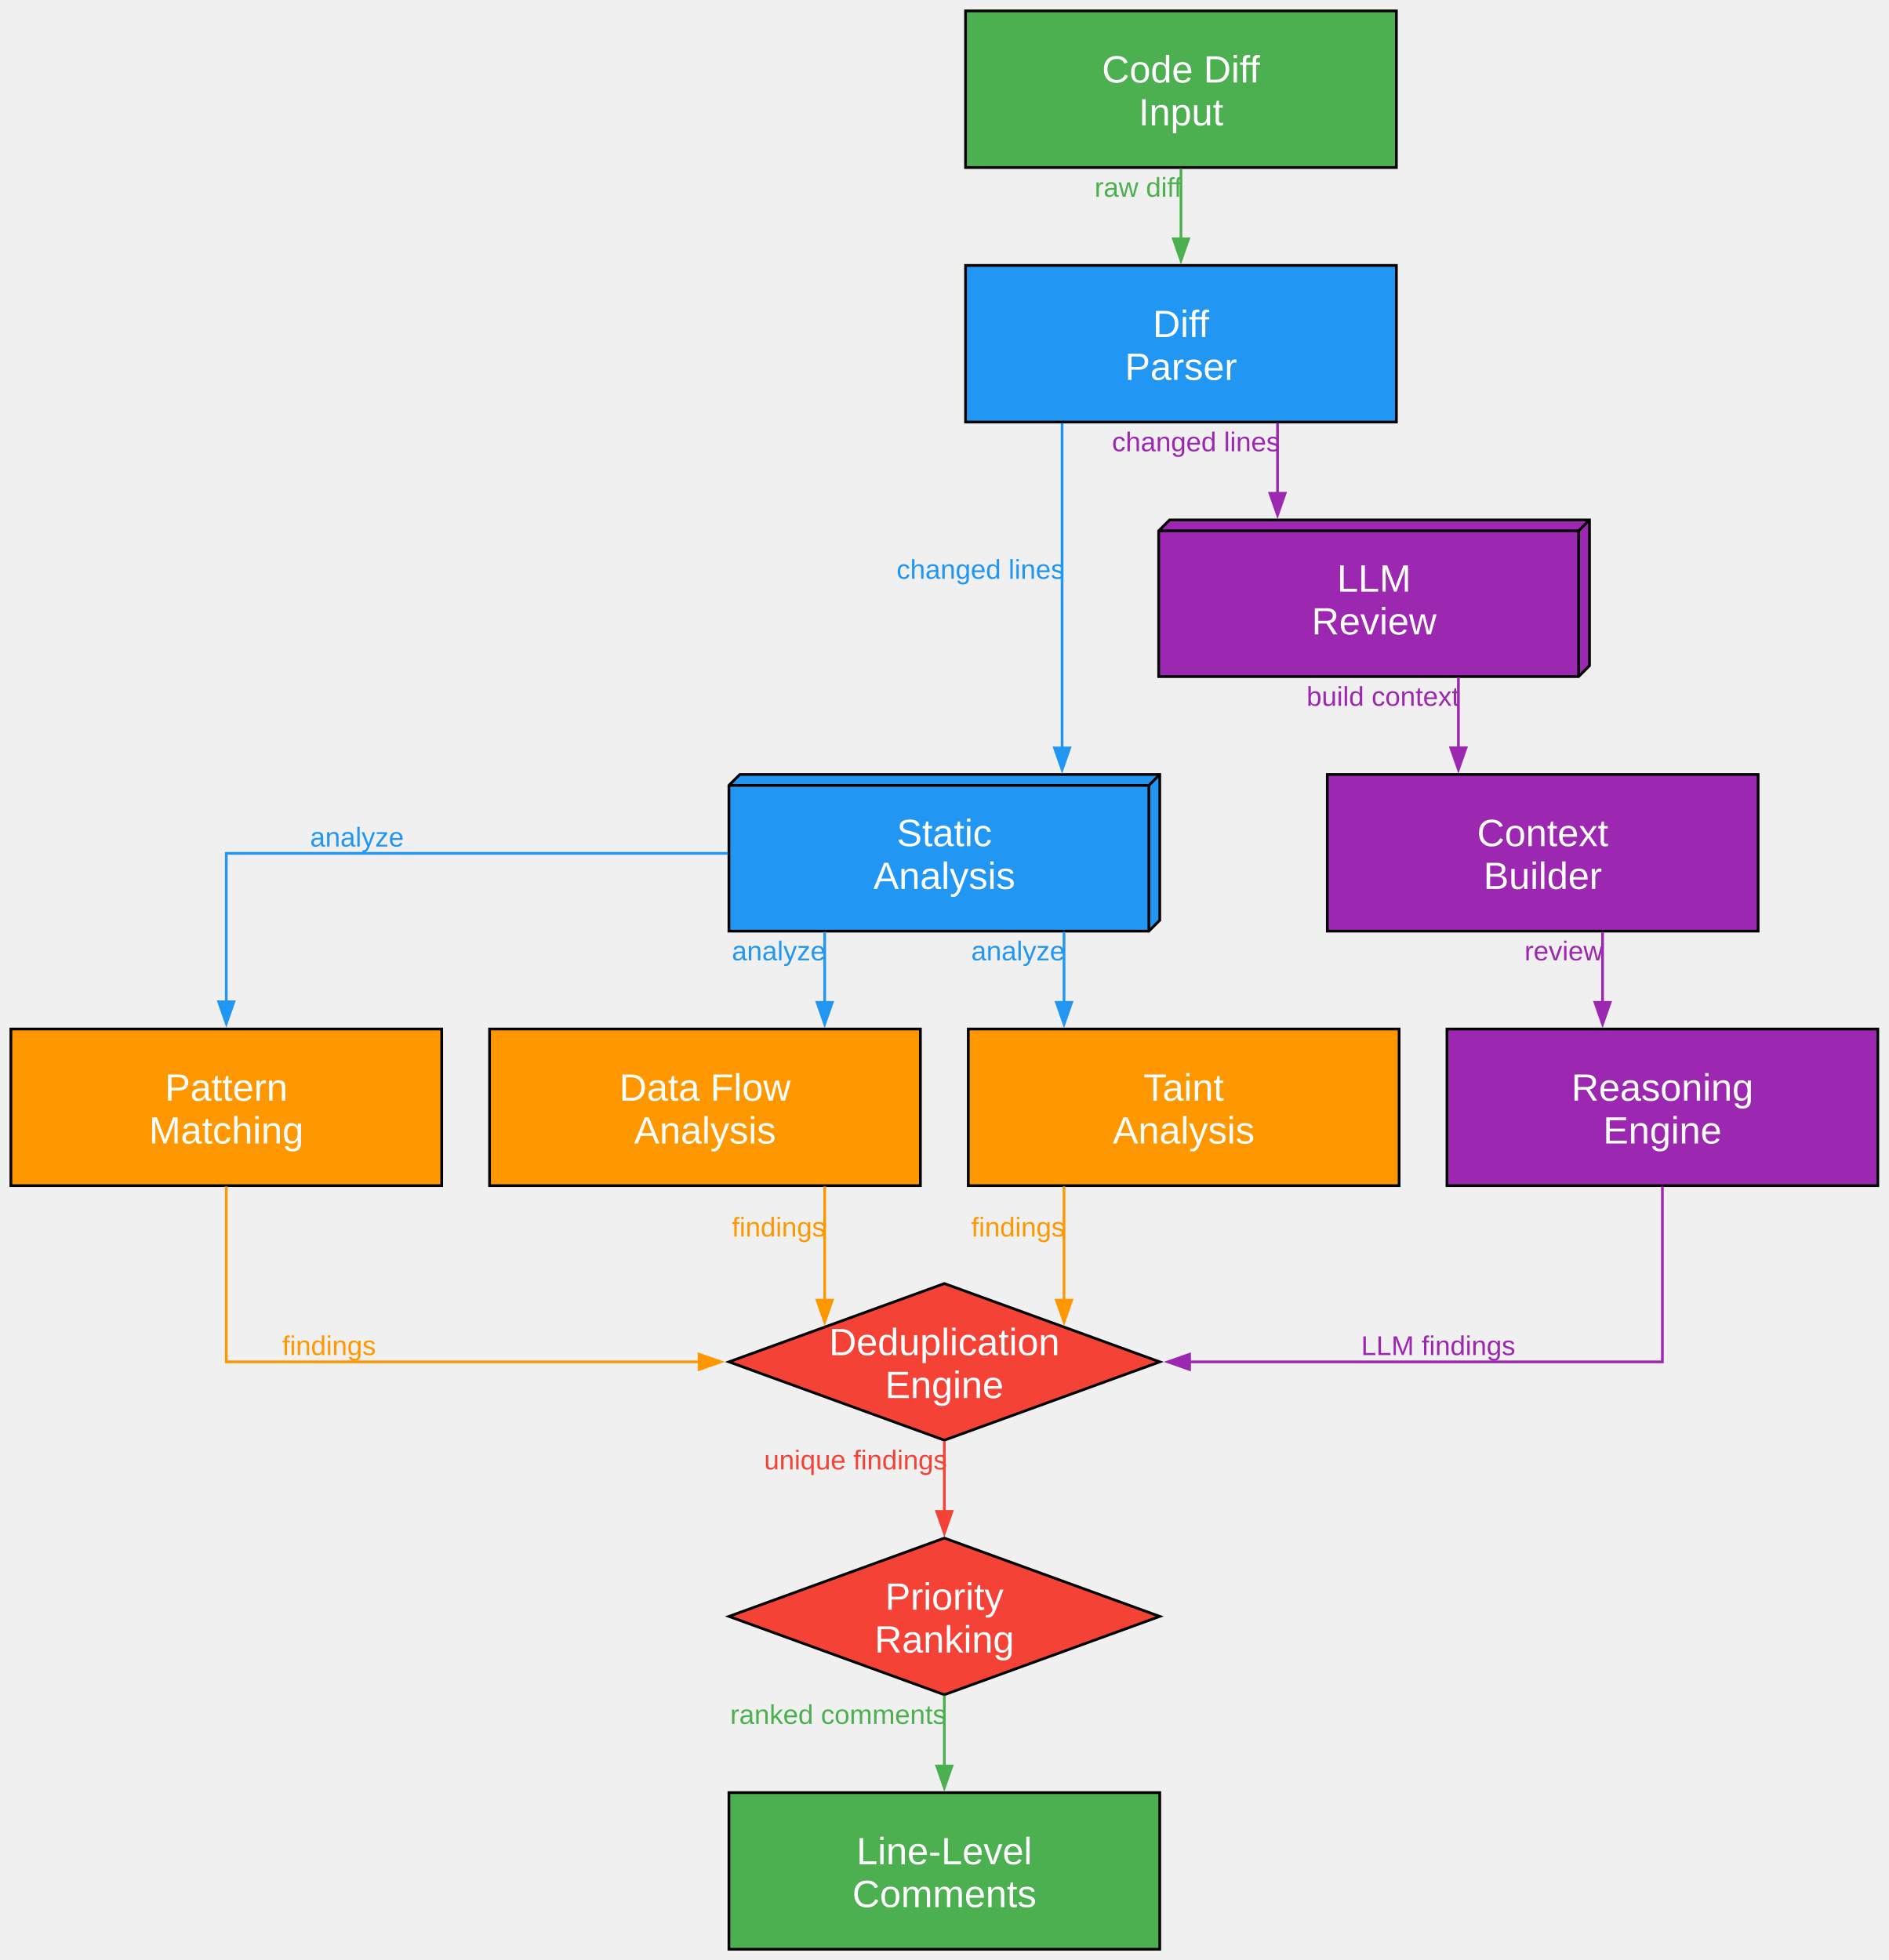
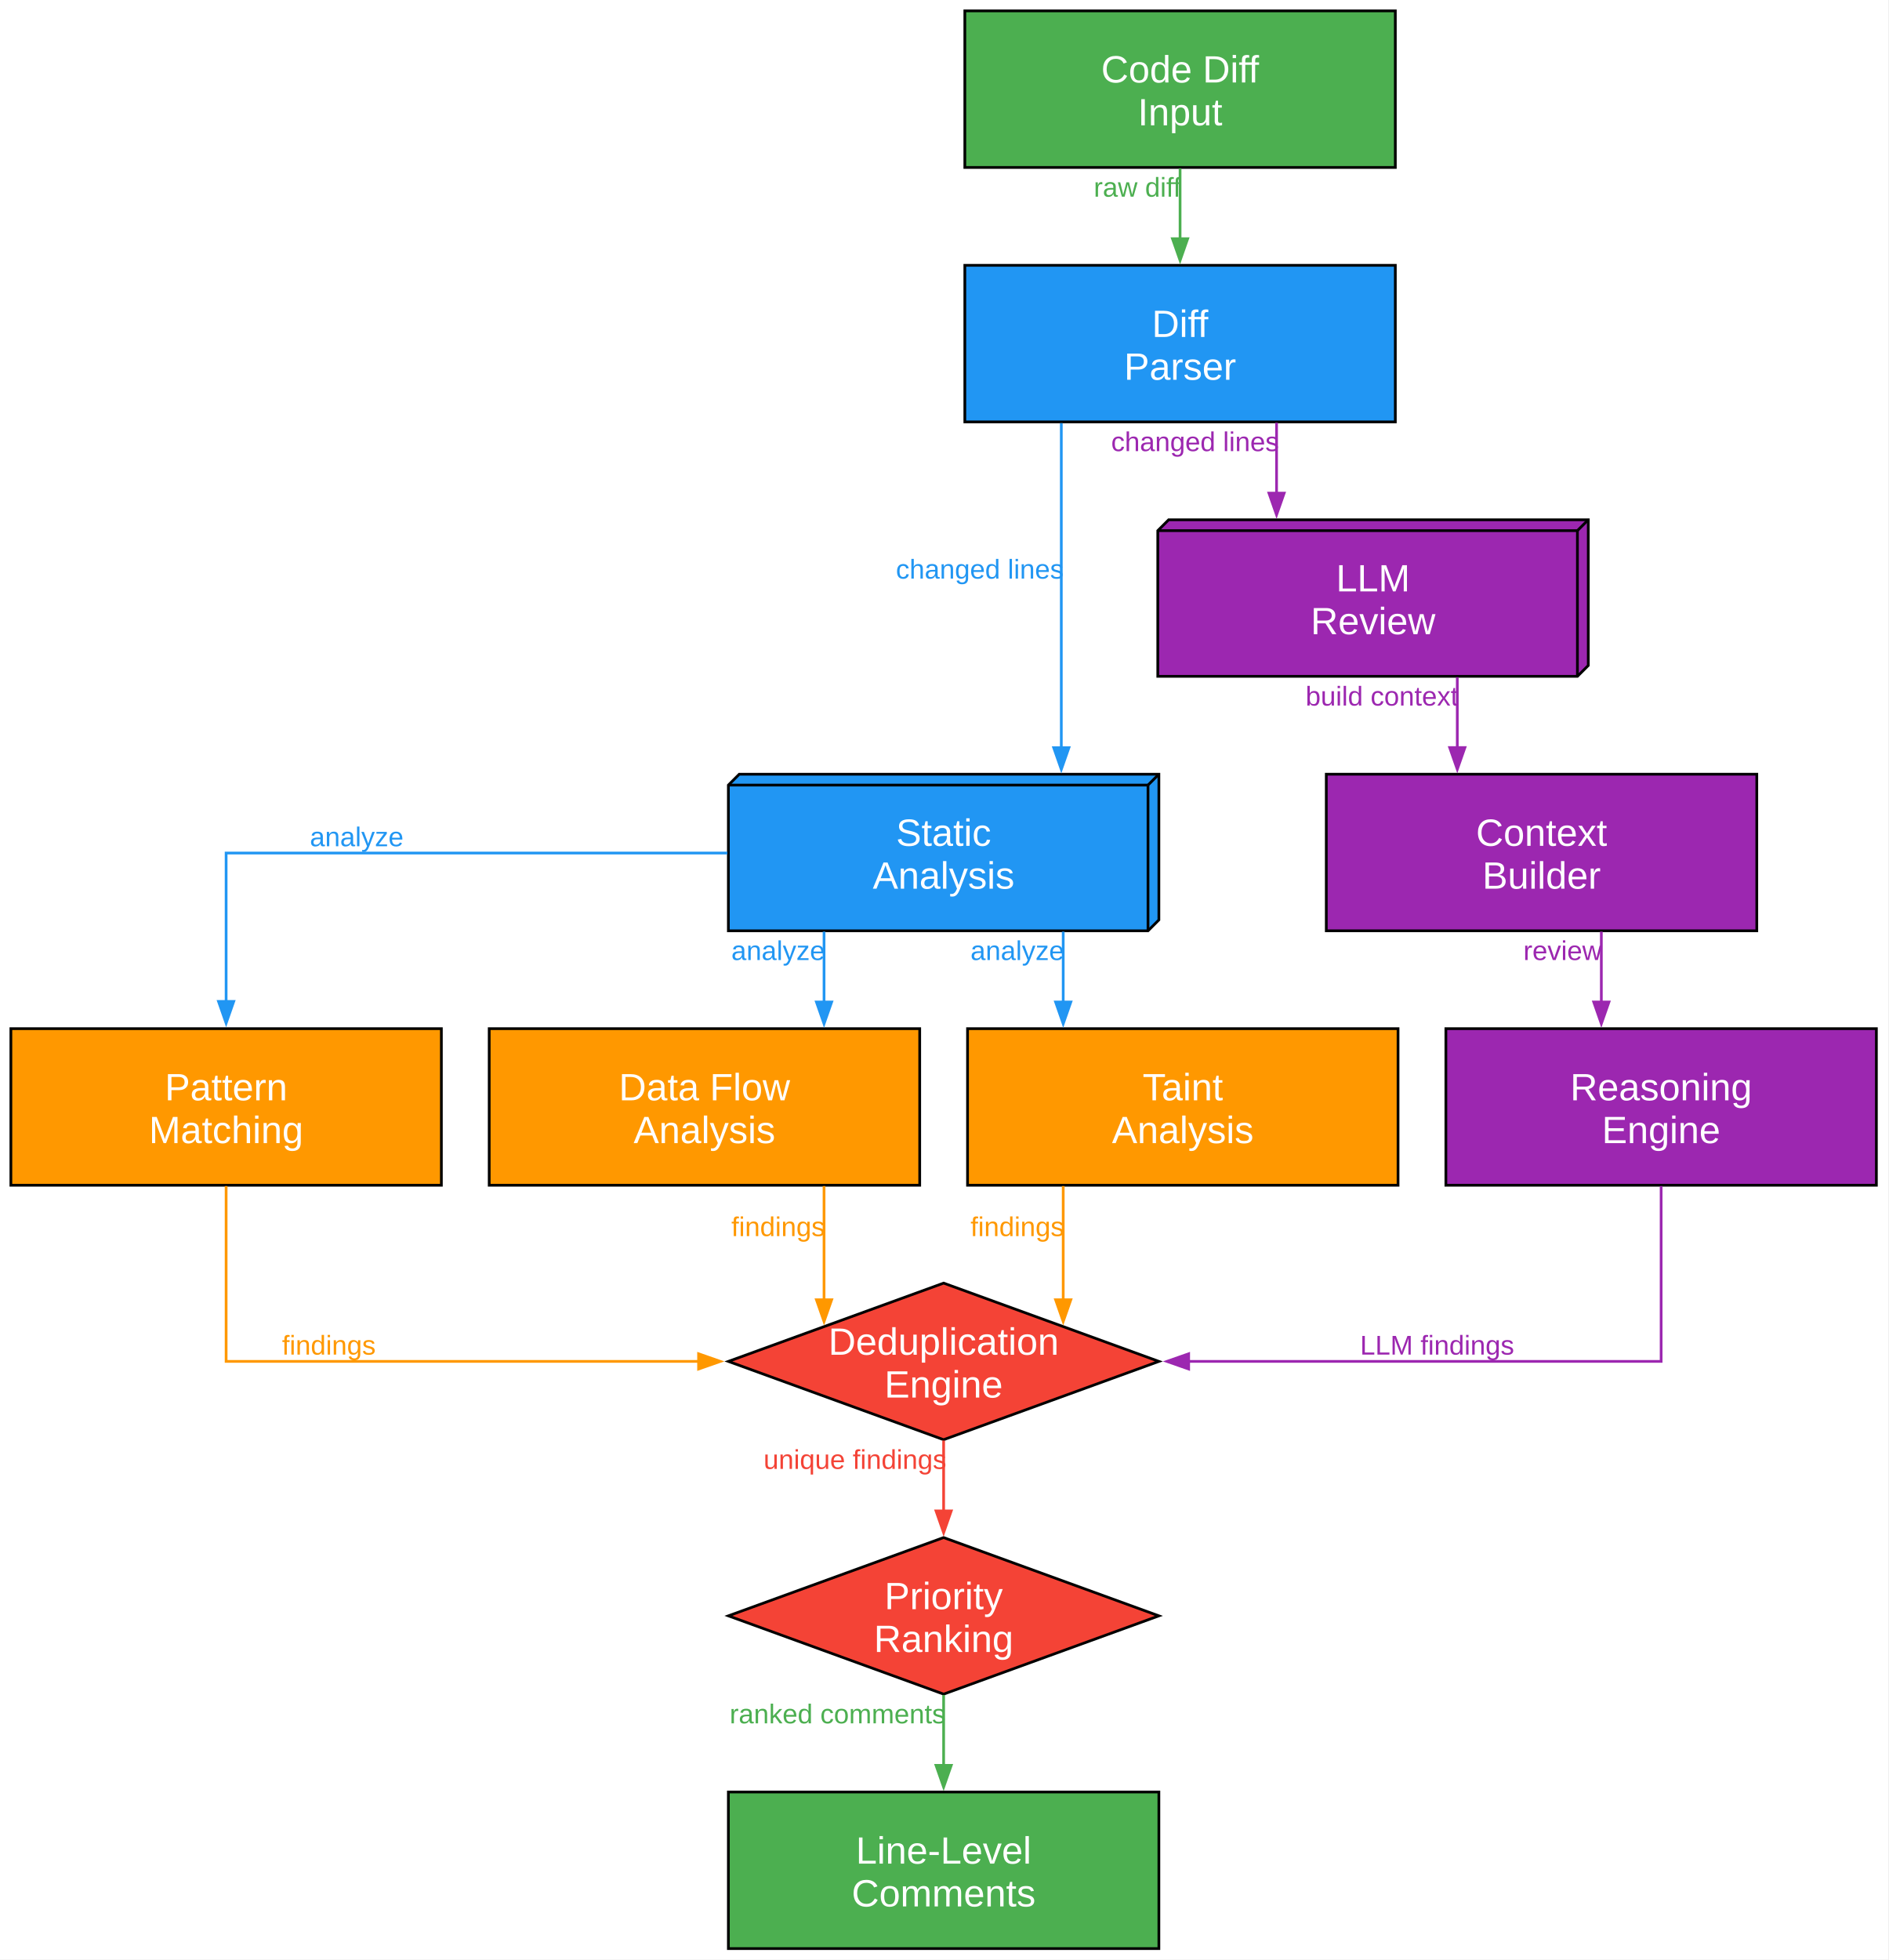
- <svg xmlns="http://www.w3.org/2000/svg" viewBox="0 0 926 961" style="width: 100%; height: auto;">
-   <g id="graph0" class="graph" transform="scale(1.33333 1.33333) rotate(0) translate(4 716.8)">
+ <svg xmlns="http://www.w3.org/2000/svg" width="695pt" height="721pt" viewBox="0.00 0.00 695.00 721.00">
+   <g id="graph0" class="graph" transform="scale(1 1) rotate(0) translate(4 716.8)">
+     <polygon fill="white" stroke="none" points="-4,4 -4,-716.8 690.75,-716.8 690.75,4 -4,4" />
    <g id="node1" class="node">
      <polygon fill="#4caf50" stroke="black" points="509.4,-712.8 351,-712.8 351,-655.2 509.4,-655.2 509.4,-712.8" />
      <text text-anchor="middle" x="430.2" y="-686.45" font-family="Arial, Helvetica, sans-serif" font-size="14.00" fill="white" xml:space="preserve">Code Diff</text>
      <text text-anchor="middle" x="430.2" y="-670.7" font-family="Arial, Helvetica, sans-serif" font-size="14.00" fill="white" xml:space="preserve">Input</text>
    </g>
    <g id="node2" class="node">
      <polygon fill="#2196f3" stroke="black" points="509.4,-619.2 351,-619.2 351,-561.6 509.4,-561.6 509.4,-619.2" />
      <text text-anchor="middle" x="430.2" y="-592.85" font-family="Arial, Helvetica, sans-serif" font-size="14.00" fill="white" xml:space="preserve">Diff</text>
      <text text-anchor="middle" x="430.2" y="-577.1" font-family="Arial, Helvetica, sans-serif" font-size="14.00" fill="white" xml:space="preserve">Parser</text>
    </g>
    <g id="edge1" class="edge">
      <path fill="none" stroke="#4caf50" d="M430.2,-654.9C430.2,-654.9 430.2,-629 430.2,-629" />
      <polygon fill="#4caf50" stroke="#4caf50" points="433,-629 430.2,-621 427.4,-629 433,-629" />
      <text text-anchor="middle" x="414.45" y="-644.45" font-family="Arial, Helvetica, sans-serif" font-size="10.00" fill="#4caf50" xml:space="preserve">raw diff</text>
    </g>
    <g id="node3" class="node">
      <polygon fill="#2196f3" stroke="black" points="422.4,-432 268,-432 264,-428 264,-374.4 418.4,-374.4 422.4,-378.4 422.4,-432" />
      <polyline fill="none" stroke="black" points="418.4,-428 264,-428" />
      <polyline fill="none" stroke="black" points="418.4,-428 418.4,-374.4" />
      <polyline fill="none" stroke="black" points="418.4,-428 422.4,-432" />
      <text text-anchor="middle" x="343.2" y="-405.65" font-family="Arial, Helvetica, sans-serif" font-size="14.00" fill="white" xml:space="preserve">Static</text>
      <text text-anchor="middle" x="343.2" y="-389.9" font-family="Arial, Helvetica, sans-serif" font-size="14.00" fill="white" xml:space="preserve">Analysis</text>
    </g>
    <g id="edge2" class="edge">
      <path fill="none" stroke="#2196f3" d="M386.5,-561.15C386.5,-561.15 386.5,-441.76 386.5,-441.76" />
      <polygon fill="#2196f3" stroke="#2196f3" points="389.3,-441.76 386.5,-433.76 383.7,-441.76 389.3,-441.76" />
      <text text-anchor="middle" x="356.5" y="-503.95" font-family="Arial, Helvetica, sans-serif" font-size="10.00" fill="#2196f3" xml:space="preserve">changed lines</text>
    </g>
    <g id="node7" class="node">
      <polygon fill="#9c27b0" stroke="black" points="580.4,-525.6 426,-525.6 422,-521.6 422,-468 576.4,-468 580.4,-472 580.4,-525.6" />
      <polyline fill="none" stroke="black" points="576.4,-521.6 422,-521.6" />
      <polyline fill="none" stroke="black" points="576.4,-521.6 576.4,-468" />
      <polyline fill="none" stroke="black" points="576.4,-521.6 580.4,-525.6" />
      <text text-anchor="middle" x="501.2" y="-499.25" font-family="Arial, Helvetica, sans-serif" font-size="14.00" fill="white" xml:space="preserve">LLM</text>
      <text text-anchor="middle" x="501.2" y="-483.5" font-family="Arial, Helvetica, sans-serif" font-size="14.00" fill="white" xml:space="preserve">Review</text>
    </g>
    <g id="edge3" class="edge">
      <path fill="none" stroke="#9c27b0" d="M465.7,-561.3C465.7,-561.3 465.7,-535.4 465.7,-535.4" />
      <polygon fill="#9c27b0" stroke="#9c27b0" points="468.5,-535.4 465.7,-527.4 462.9,-535.4 468.5,-535.4" />
      <text text-anchor="middle" x="435.7" y="-550.85" font-family="Arial, Helvetica, sans-serif" font-size="10.00" fill="#9c27b0" xml:space="preserve">changed lines</text>
    </g>
    <g id="node4" class="node">
      <polygon fill="#ff9800" stroke="black" points="158.4,-338.4 0,-338.4 0,-280.8 158.4,-280.8 158.4,-338.4" />
      <text text-anchor="middle" x="79.2" y="-312.05" font-family="Arial, Helvetica, sans-serif" font-size="14.00" fill="white" xml:space="preserve">Pattern</text>
      <text text-anchor="middle" x="79.2" y="-296.3" font-family="Arial, Helvetica, sans-serif" font-size="14.00" fill="white" xml:space="preserve">Matching</text>
    </g>
    <g id="edge4" class="edge">
      <path fill="none" stroke="#2196f3" d="M263.63,-403C185.9,-403 79.2,-403 79.2,-403 79.2,-403 79.2,-348.41 79.2,-348.41" />
      <polygon fill="#2196f3" stroke="#2196f3" points="82,-348.41 79.2,-340.41 76.4,-348.41 82,-348.41" />
      <text text-anchor="middle" x="127.25" y="-405.5" font-family="Arial, Helvetica, sans-serif" font-size="10.00" fill="#2196f3" xml:space="preserve">analyze</text>
    </g>
    <g id="node5" class="node">
      <polygon fill="#ff9800" stroke="black" points="334.4,-338.4 176,-338.4 176,-280.8 334.4,-280.8 334.4,-338.4" />
      <text text-anchor="middle" x="255.2" y="-312.05" font-family="Arial, Helvetica, sans-serif" font-size="14.00" fill="white" xml:space="preserve">Data Flow</text>
      <text text-anchor="middle" x="255.2" y="-296.3" font-family="Arial, Helvetica, sans-serif" font-size="14.00" fill="white" xml:space="preserve">Analysis</text>
    </g>
    <g id="edge5" class="edge">
      <path fill="none" stroke="#2196f3" d="M299.2,-374.1C299.2,-374.1 299.2,-348.2 299.2,-348.2" />
      <polygon fill="#2196f3" stroke="#2196f3" points="302,-348.2 299.2,-340.2 296.4,-348.2 302,-348.2" />
      <text text-anchor="middle" x="282.32" y="-363.65" font-family="Arial, Helvetica, sans-serif" font-size="10.00" fill="#2196f3" xml:space="preserve">analyze</text>
    </g>
    <g id="node6" class="node">
      <polygon fill="#ff9800" stroke="black" points="510.4,-338.4 352,-338.4 352,-280.8 510.4,-280.8 510.4,-338.4" />
      <text text-anchor="middle" x="431.2" y="-312.05" font-family="Arial, Helvetica, sans-serif" font-size="14.00" fill="white" xml:space="preserve">Taint</text>
      <text text-anchor="middle" x="431.2" y="-296.3" font-family="Arial, Helvetica, sans-serif" font-size="14.00" fill="white" xml:space="preserve">Analysis</text>
    </g>
    <g id="edge6" class="edge">
      <path fill="none" stroke="#2196f3" d="M387.2,-374.1C387.2,-374.1 387.2,-348.2 387.2,-348.2" />
      <polygon fill="#2196f3" stroke="#2196f3" points="390,-348.2 387.2,-340.2 384.4,-348.2 390,-348.2" />
      <text text-anchor="middle" x="370.32" y="-363.65" font-family="Arial, Helvetica, sans-serif" font-size="10.00" fill="#2196f3" xml:space="preserve">analyze</text>
    </g>
    <g id="node10" class="node">
      <polygon fill="#f44336" stroke="black" points="343.2,-244.8 264,-216 343.2,-187.2 422.4,-216 343.2,-244.8" />
      <text text-anchor="middle" x="343.2" y="-218.45" font-family="Arial, Helvetica, sans-serif" font-size="14.00" fill="white" xml:space="preserve">Deduplication</text>
      <text text-anchor="middle" x="343.2" y="-202.7" font-family="Arial, Helvetica, sans-serif" font-size="14.00" fill="white" xml:space="preserve">Engine</text>
    </g>
    <g id="edge7" class="edge">
      <path fill="none" stroke="#ff9800" d="M79.2,-280.5C79.2,-253.02 79.2,-216 79.2,-216 79.2,-216 253.04,-216 253.04,-216" />
      <polygon fill="#ff9800" stroke="#ff9800" points="253.04,-218.8 261.04,-216 253.04,-213.2 253.04,-218.8" />
      <text text-anchor="middle" x="117" y="-218.5" font-family="Arial, Helvetica, sans-serif" font-size="10.00" fill="#ff9800" xml:space="preserve">findings</text>
    </g>
    <g id="edge8" class="edge">
      <path fill="none" stroke="#ff9800" d="M299.2,-280.5C299.2,-280.5 299.2,-238.68 299.2,-238.68" />
      <polygon fill="#ff9800" stroke="#ff9800" points="302,-238.68 299.2,-230.68 296.4,-238.68 302,-238.68" />
      <text text-anchor="middle" x="282.32" y="-262.09" font-family="Arial, Helvetica, sans-serif" font-size="10.00" fill="#ff9800" xml:space="preserve">findings</text>
    </g>
    <g id="edge9" class="edge">
      <path fill="none" stroke="#ff9800" d="M387.2,-280.5C387.2,-280.5 387.2,-238.68 387.2,-238.68" />
      <polygon fill="#ff9800" stroke="#ff9800" points="390,-238.68 387.2,-230.68 384.4,-238.68 390,-238.68" />
      <text text-anchor="middle" x="370.32" y="-262.09" font-family="Arial, Helvetica, sans-serif" font-size="10.00" fill="#ff9800" xml:space="preserve">findings</text>
    </g>
    <g id="node8" class="node">
      <polygon fill="#9c27b0" stroke="black" points="642.4,-432 484,-432 484,-374.4 642.4,-374.4 642.4,-432" />
      <text text-anchor="middle" x="563.2" y="-405.65" font-family="Arial, Helvetica, sans-serif" font-size="14.00" fill="white" xml:space="preserve">Context</text>
      <text text-anchor="middle" x="563.2" y="-389.9" font-family="Arial, Helvetica, sans-serif" font-size="14.00" fill="white" xml:space="preserve">Builder</text>
    </g>
    <g id="edge10" class="edge">
      <path fill="none" stroke="#9c27b0" d="M532.2,-467.7C532.2,-467.7 532.2,-441.8 532.2,-441.8" />
      <polygon fill="#9c27b0" stroke="#9c27b0" points="535,-441.8 532.2,-433.8 529.4,-441.8 535,-441.8" />
      <text text-anchor="middle" x="504.45" y="-457.25" font-family="Arial, Helvetica, sans-serif" font-size="10.00" fill="#9c27b0" xml:space="preserve">build context</text>
    </g>
    <g id="node9" class="node">
      <polygon fill="#9c27b0" stroke="black" points="686.4,-338.4 528,-338.4 528,-280.8 686.4,-280.8 686.4,-338.4" />
      <text text-anchor="middle" x="607.2" y="-312.05" font-family="Arial, Helvetica, sans-serif" font-size="14.00" fill="white" xml:space="preserve">Reasoning</text>
      <text text-anchor="middle" x="607.2" y="-296.3" font-family="Arial, Helvetica, sans-serif" font-size="14.00" fill="white" xml:space="preserve">Engine</text>
    </g>
    <g id="edge11" class="edge">
      <path fill="none" stroke="#9c27b0" d="M585.2,-374.1C585.2,-374.1 585.2,-348.2 585.2,-348.2" />
      <polygon fill="#9c27b0" stroke="#9c27b0" points="588,-348.2 585.2,-340.2 582.4,-348.2 588,-348.2" />
      <text text-anchor="middle" x="570.95" y="-363.65" font-family="Arial, Helvetica, sans-serif" font-size="10.00" fill="#9c27b0" xml:space="preserve">review</text>
    </g>
    <g id="edge12" class="edge">
      <path fill="none" stroke="#9c27b0" d="M607.2,-280.5C607.2,-253.02 607.2,-216 607.2,-216 607.2,-216 433.36,-216 433.36,-216" />
      <polygon fill="#9c27b0" stroke="#9c27b0" points="433.36,-213.2 425.36,-216 433.36,-218.8 433.36,-213.2" />
      <text text-anchor="middle" x="524.78" y="-218.5" font-family="Arial, Helvetica, sans-serif" font-size="10.00" fill="#9c27b0" xml:space="preserve">LLM findings</text>
    </g>
    <g id="node11" class="node">
      <polygon fill="#f44336" stroke="black" points="343.2,-151.2 264,-122.4 343.2,-93.6 422.4,-122.4 343.2,-151.2" />
      <text text-anchor="middle" x="343.2" y="-124.85" font-family="Arial, Helvetica, sans-serif" font-size="14.00" fill="white" xml:space="preserve">Priority</text>
      <text text-anchor="middle" x="343.2" y="-109.1" font-family="Arial, Helvetica, sans-serif" font-size="14.00" fill="white" xml:space="preserve">Ranking</text>
    </g>
    <g id="edge13" class="edge">
      <path fill="none" stroke="#f44336" d="M343.2,-186.9C343.2,-186.9 343.2,-161 343.2,-161" />
      <polygon fill="#f44336" stroke="#f44336" points="346,-161 343.2,-153 340.4,-161 346,-161" />
      <text text-anchor="middle" x="310.57" y="-176.45" font-family="Arial, Helvetica, sans-serif" font-size="10.00" fill="#f44336" xml:space="preserve">unique findings</text>
    </g>
    <g id="node12" class="node">
      <polygon fill="#4caf50" stroke="black" points="422.4,-57.6 264,-57.6 264,0 422.4,0 422.4,-57.6" />
      <text text-anchor="middle" x="343.2" y="-31.25" font-family="Arial, Helvetica, sans-serif" font-size="14.00" fill="white" xml:space="preserve">Line-Level</text>
      <text text-anchor="middle" x="343.2" y="-15.5" font-family="Arial, Helvetica, sans-serif" font-size="14.00" fill="white" xml:space="preserve">Comments</text>
    </g>
    <g id="edge14" class="edge">
      <path fill="none" stroke="#4caf50" d="M343.2,-93.3C343.2,-93.3 343.2,-67.4 343.2,-67.4" />
      <polygon fill="#4caf50" stroke="#4caf50" points="346,-67.4 343.2,-59.4 340.4,-67.4 346,-67.4" />
      <text text-anchor="middle" x="304.2" y="-82.85" font-family="Arial, Helvetica, sans-serif" font-size="10.00" fill="#4caf50" xml:space="preserve">ranked comments</text>
    </g>
  </g>
</svg>
